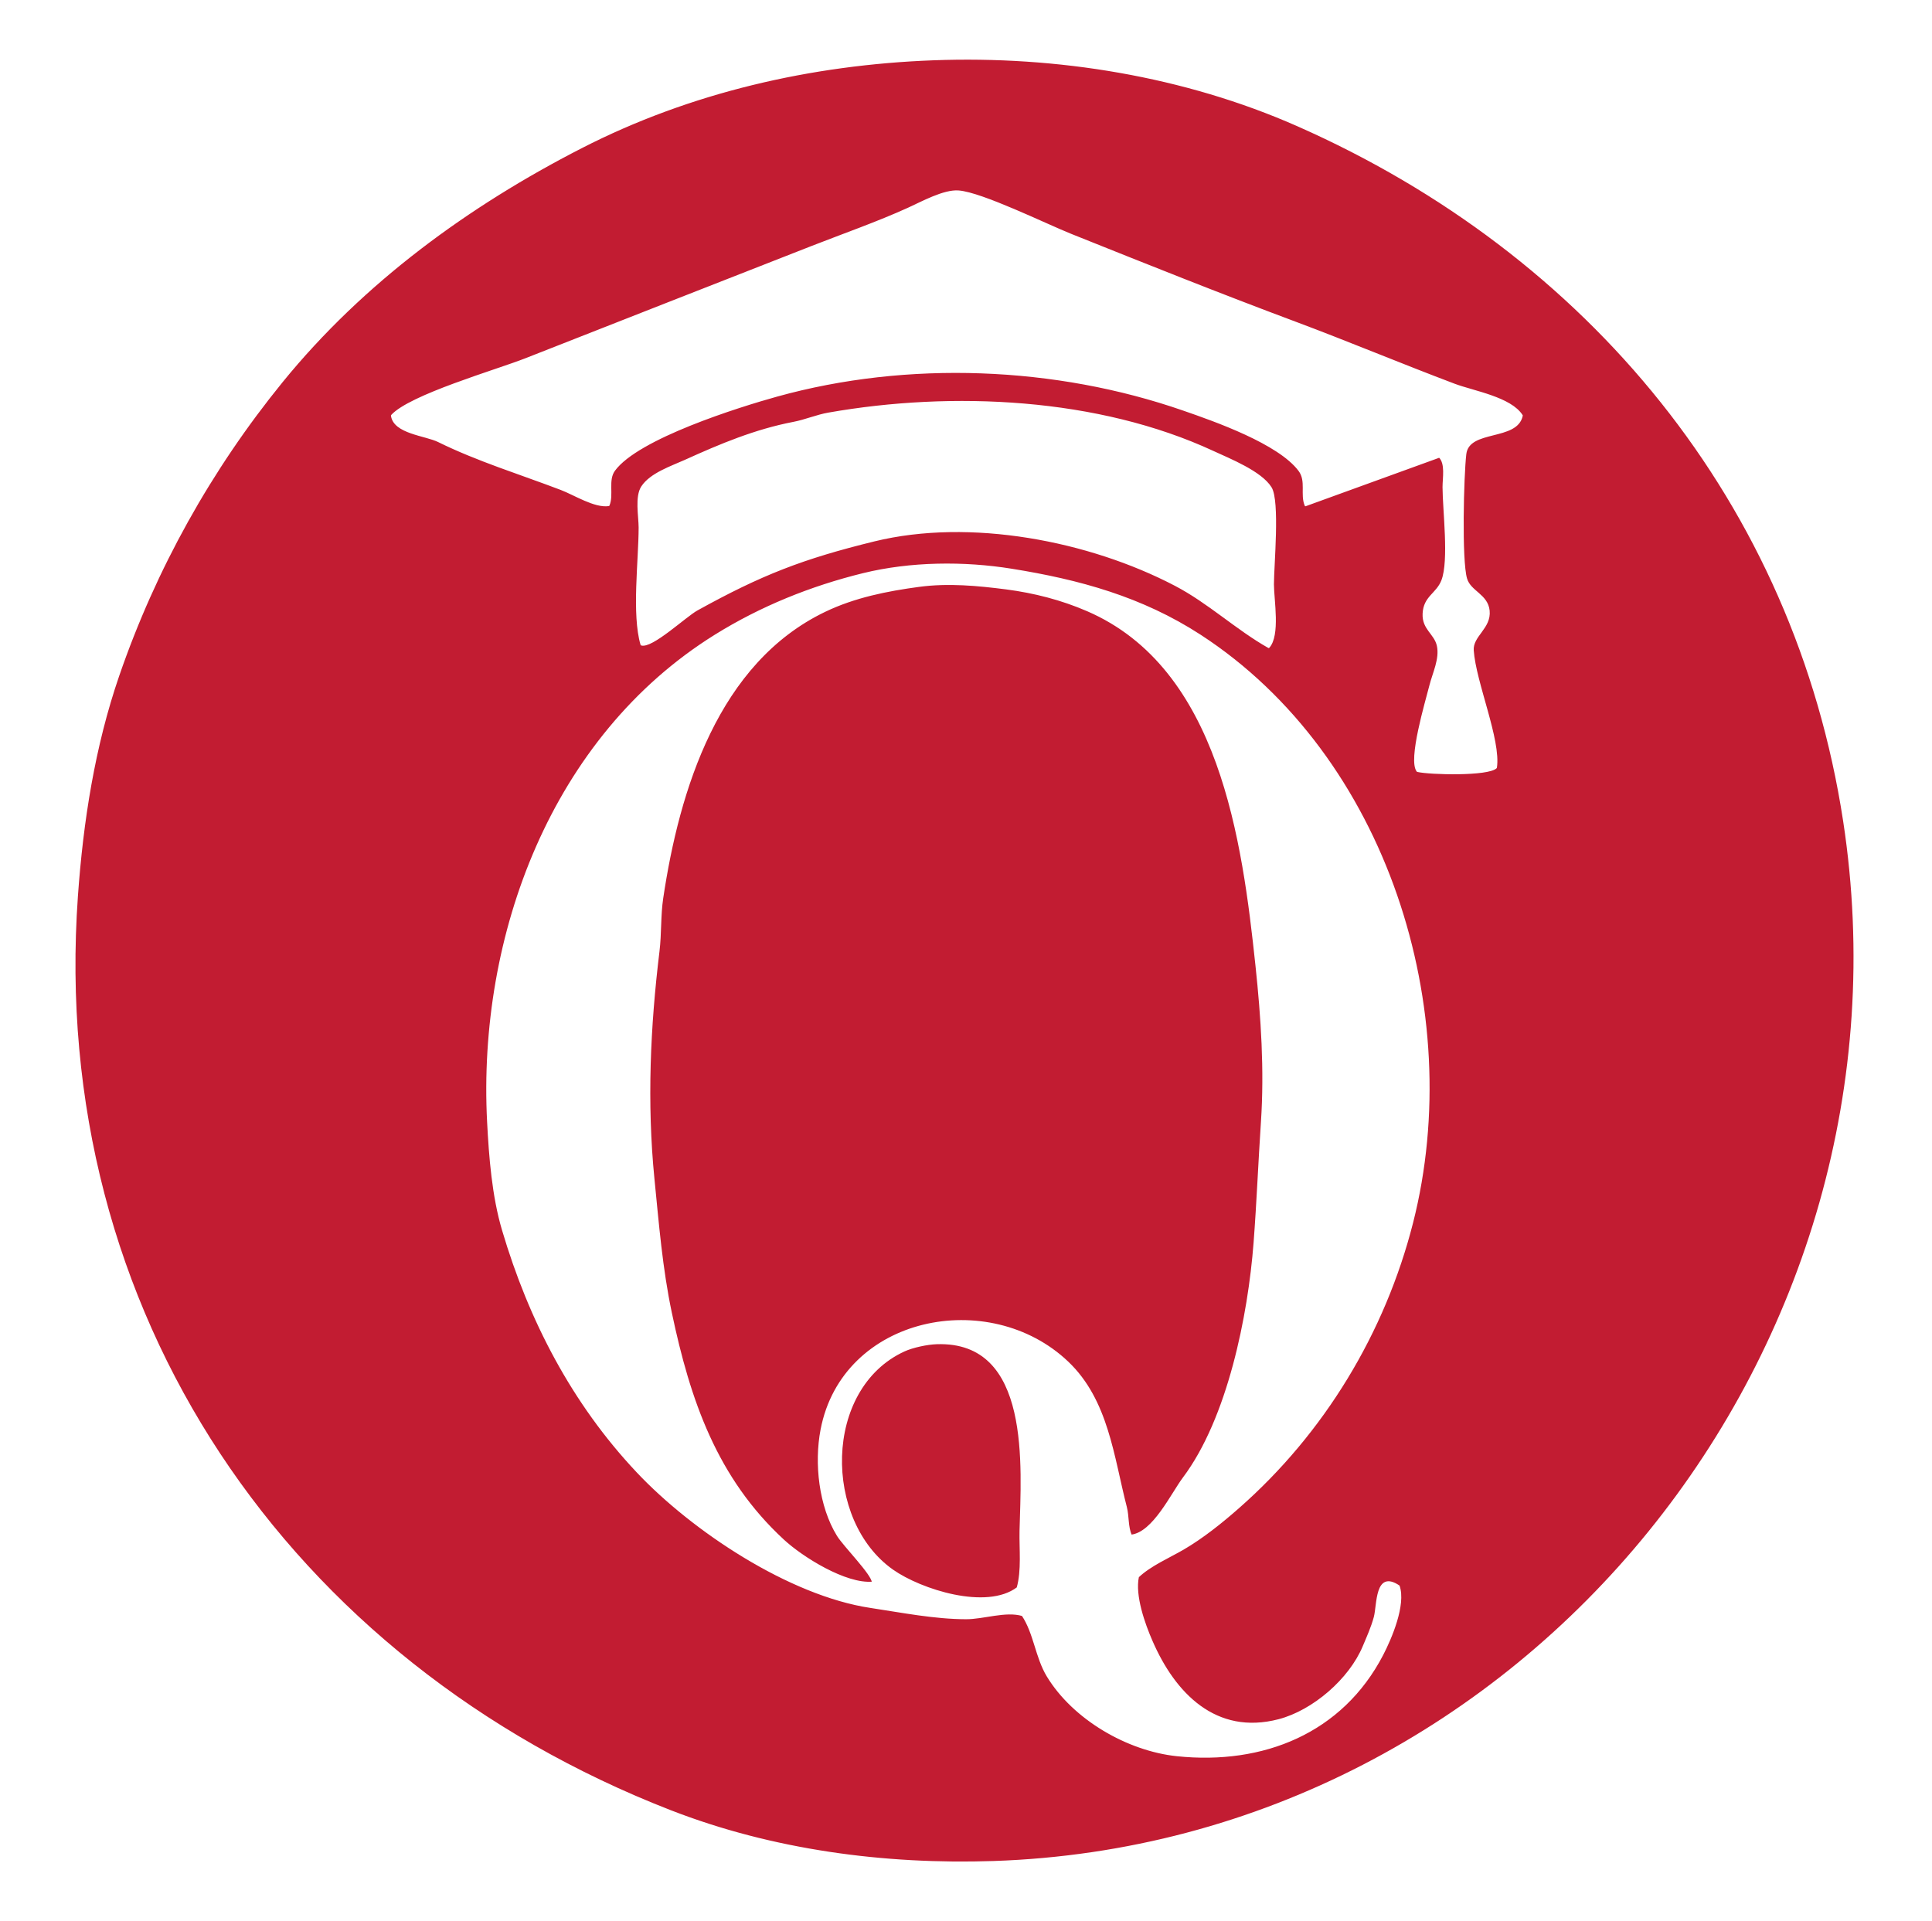
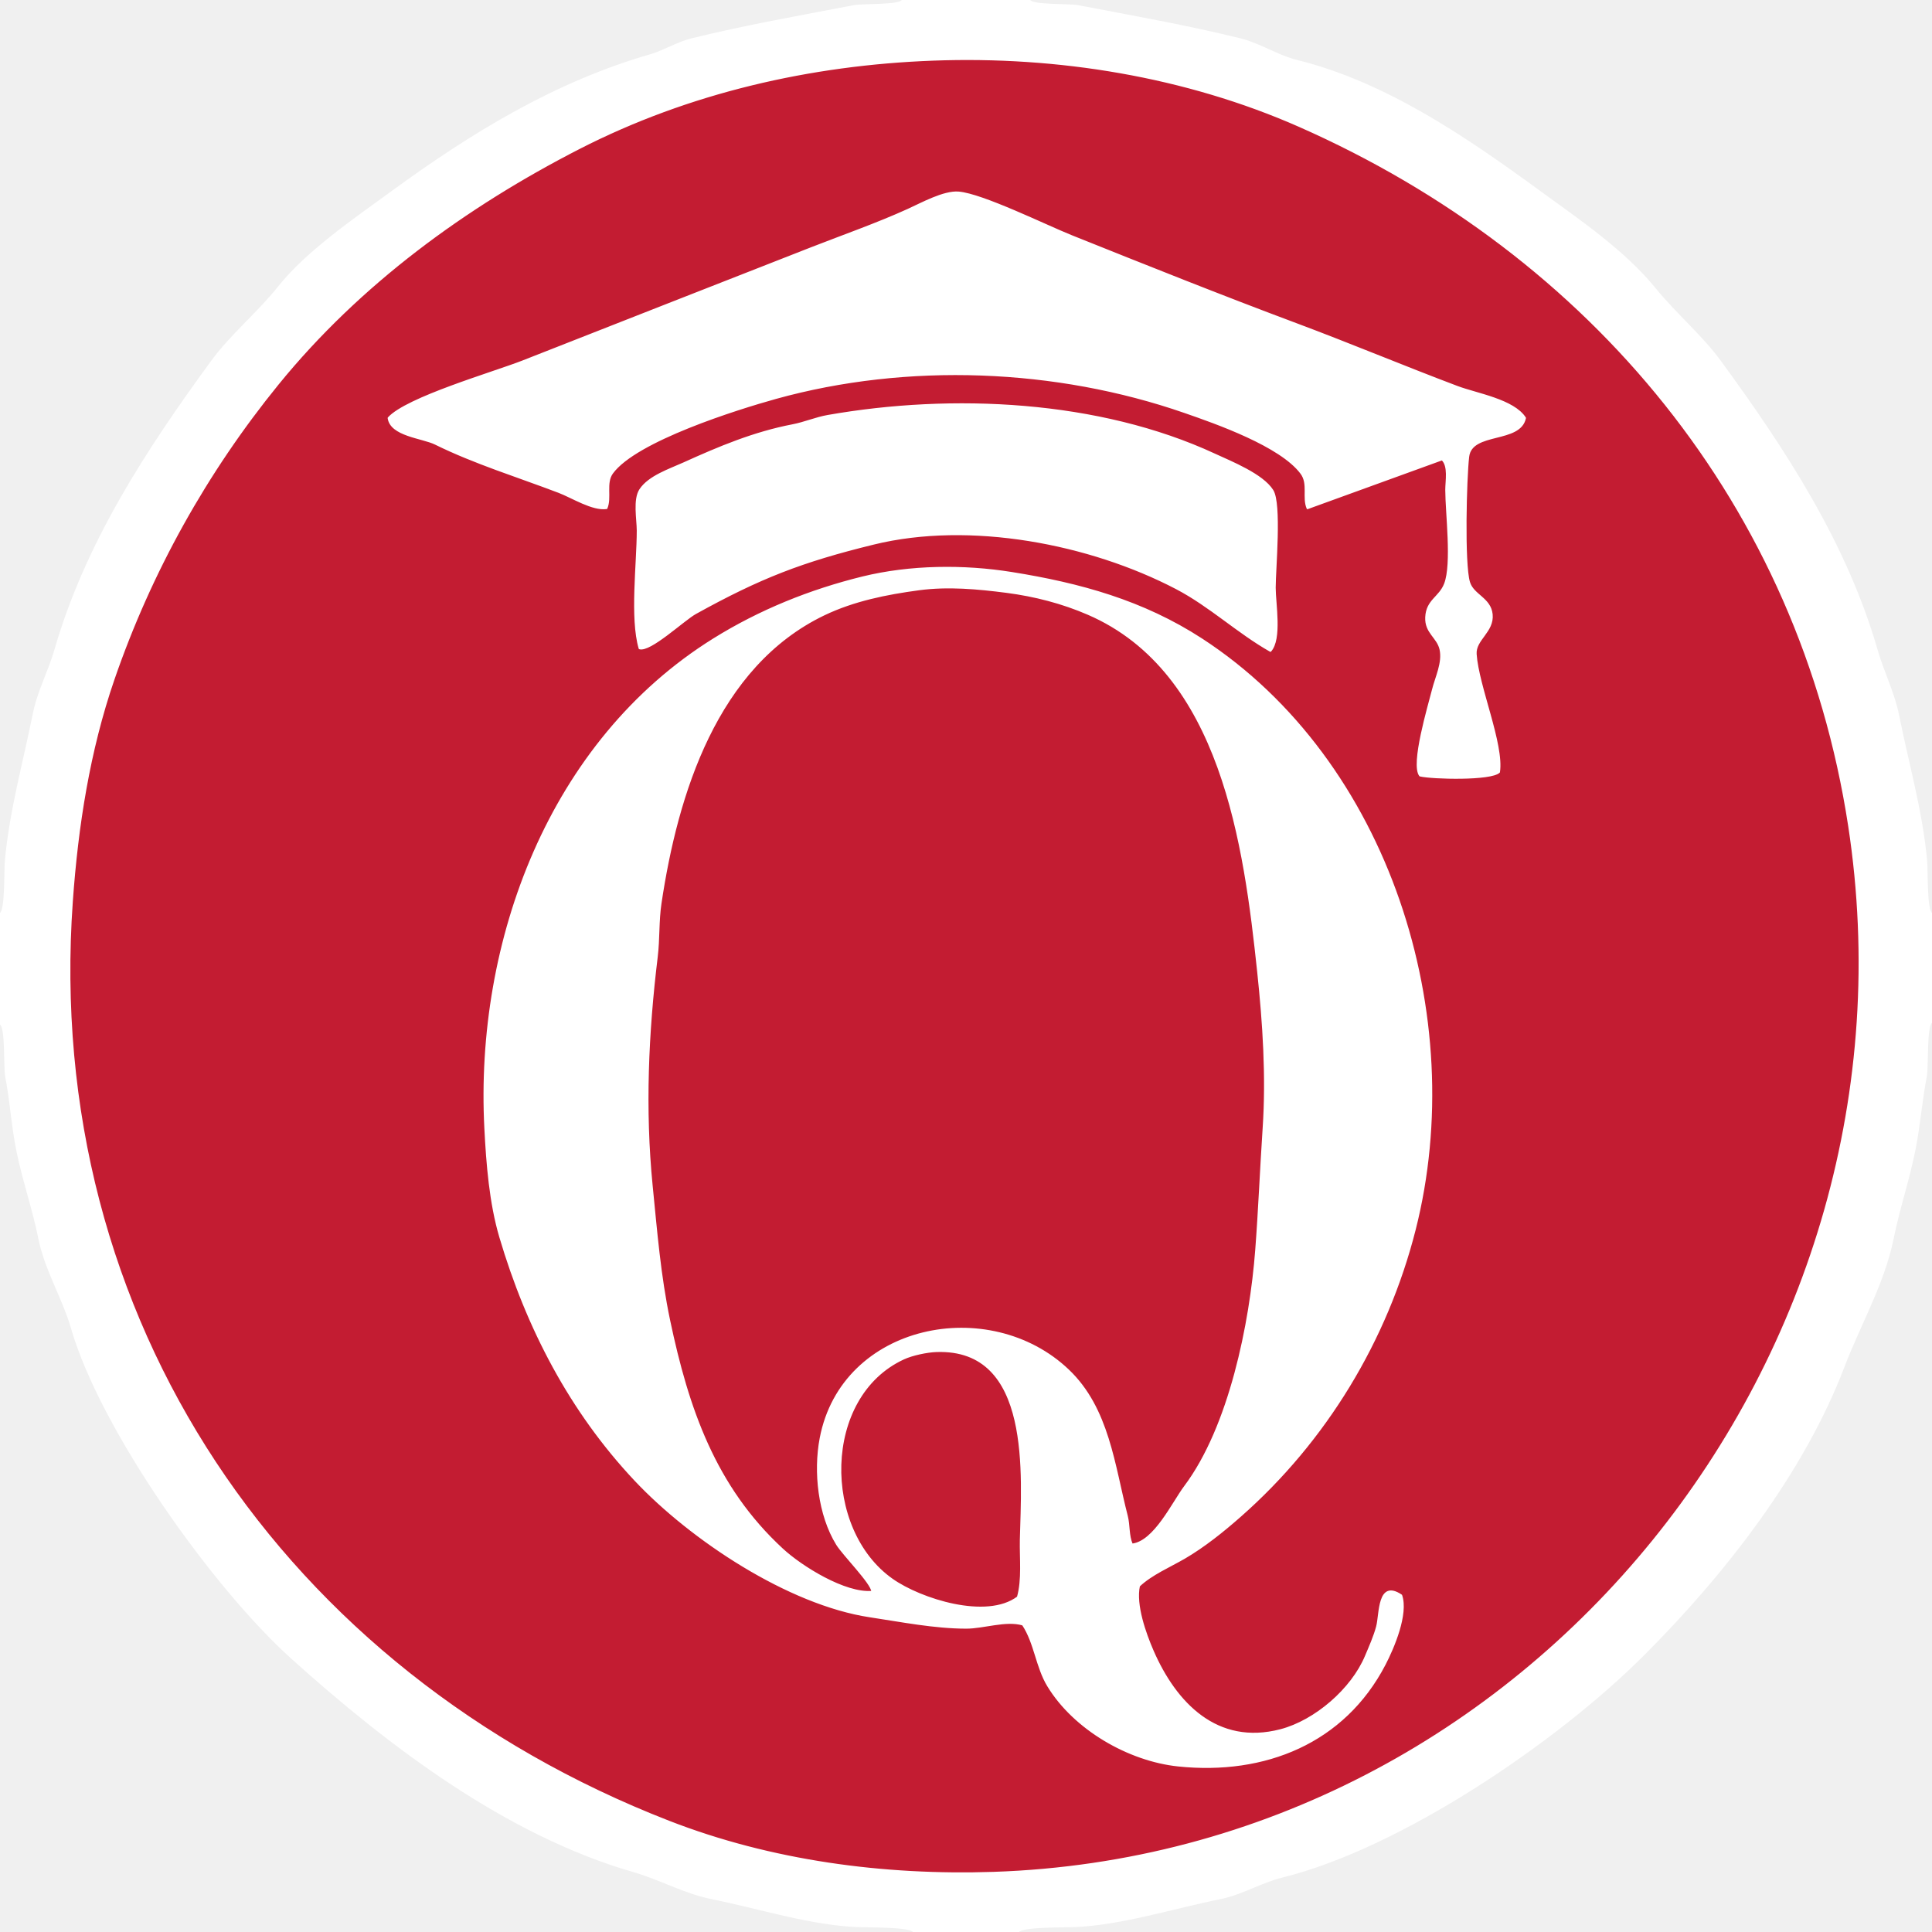
- <svg xmlns="http://www.w3.org/2000/svg" viewBox="0 0 351 349" width="351" height="349">
-   <path d="M169.57 10.83C192.03 9.99 215.18 13.75 235.7 22.8C288.5 46.11 326.13 91.34 334.98 149.17C349.6 244.68 277.52 335.01 180.5 338.26C160.66 338.92 140.28 336.21 121.82 329.02C52.44 302.03 8.65 238.43 14.03 162.83C14.99 149.26 17.12 135.59 21.55 122.73C28.23 103.33 38.29 85.29 51.22 69.39C65.95 51.27 85.1 37.33 105.64 26.81C125.38 16.69 147.39 11.66 169.57 10.83ZM276.53 75.5C274.45 72.23 267.76 71.16 264.29 69.86C254.58 66.2 244.96 62.16 235.27 58.54C221.62 53.44 208.05 48.01 194.55 42.6C189.94 40.75 178.45 35.08 174.16 34.73C171.49 34.51 167.44 36.76 165.03 37.85C159.39 40.41 153.35 42.52 147.59 44.77C130.2 51.56 112.87 58.4 95.42 65.24C90.11 67.32 74.45 71.83 71.15 75.5C71.56 78.71 77.29 79.04 79.64 80.2C86.74 83.7 94.51 86.08 101.91 88.9C104.34 89.82 108.04 92.21 110.6 91.83C111.43 89.9 110.31 87.25 111.62 85.46C115.9 79.6 134.19 73.87 141.15 71.94C164.9 65.35 191.77 66.41 215.01 74.49C220.73 76.47 232.31 80.53 236.02 85.49C237.46 87.4 236.29 89.85 237.17 91.86C245.28 88.92 253.39 85.98 261.5 83.03C262.73 84.21 262.2 86.87 262.2 88.5C262.21 92.71 263.39 101.82 261.99 105.47C261.04 107.93 258.72 108.39 258.58 111.5C258.45 114.31 260.68 115.1 261.17 117.32C261.69 119.72 260.37 122.31 259.8 124.6C259.09 127.44 255.86 138.11 257.5 140.13C259.76 140.66 270.38 140.93 271.83 139.48C272.59 134.44 268.01 123.97 267.62 118.17C267.44 115.52 270.83 114.12 270.51 110.96C270.21 108.04 267.11 107.52 266.41 105.15C265.42 101.81 265.81 86.4 266.27 82.5C266.83 77.87 275.61 80.07 276.53 75.5ZM230.5 117.63C232.5 115.44 231.33 109.04 231.32 106.17C231.32 102.74 232.43 91.03 230.9 88.59C229.09 85.7 223.42 83.45 220.44 82.07C199.5 72.35 173.03 71.13 150.52 75.09C148.39 75.46 146.32 76.36 144.18 76.77C137.2 78.11 130.91 80.75 124.49 83.66C122.02 84.78 118.2 86.03 116.62 88.44C115.44 90.23 116.14 93.77 116.15 95.83C116.15 101.81 114.87 111.64 116.5 117.15C118.41 117.78 124.5 112 126.64 110.81C138.33 104.34 145.84 101.43 158.82 98.25C176.24 93.98 197.86 98.14 213.5 106.32C219.56 109.48 224.61 114.3 230.5 117.63ZM206.79 286.5C209.01 284.4 212.32 282.99 214.96 281.46C218.51 279.39 221.99 276.6 225.06 273.89C240.51 260.3 251.53 242.1 256.6 222.15C266.38 183.67 251.91 137.45 218.07 115.44C207.46 108.55 196.09 105.43 183.8 103.46C175.11 102.06 165.42 102.15 156.82 104.26C147.32 106.6 138.26 110.25 129.93 115.43C100.26 133.9 86.87 170.03 88.62 203.83C88.95 210.23 89.5 217.32 91.33 223.49C96.18 239.87 103.98 254.92 115.75 267.42C125.8 278.1 143.44 289.82 158.17 292.03C163.82 292.88 169.78 294.07 175.5 294.08C178.71 294.09 182.69 292.6 185.75 293.5C187.93 296.77 188.21 301.12 190.29 304.54C195.02 312.34 204.85 318.03 213.83 318.97C229.47 320.6 243.8 314.84 251.17 300.67C252.74 297.65 255.33 291.56 254.16 288.17C249.87 285.29 250.32 291.57 249.71 293.84C249.25 295.58 248.4 297.49 247.69 299.17C245.19 305.14 238.59 310.85 232.33 312.49C220.83 315.49 213.37 307.64 209.28 298.22C207.9 295.07 206.06 289.91 206.79 286.5ZM205.5 278.96C204.81 277.38 205.03 275.53 204.6 273.85C202.23 264.67 201.27 254.43 194 247.5C179.74 233.91 153.14 239.17 149.2 259.77C148.03 265.88 148.88 273.67 152.17 279C153.35 280.9 158.47 286.03 158.52 287.5C153.67 287.94 145.76 283.01 142.33 279.83C130.15 268.59 125.28 254.44 121.93 238.52C120.23 230.45 119.59 222.38 118.77 214.17C117.4 200.36 118.02 186.56 119.69 172.83C120.08 169.63 119.89 166.36 120.37 163.17C123.31 143.47 130.42 120.38 149.87 111.05C155.26 108.46 161.13 107.29 167.02 106.5C172.28 105.8 177.63 106.3 182.83 106.97C187.89 107.63 192.85 108.9 197.54 110.93C221.71 121.38 225.81 152.8 228.22 175.5C229.21 184.85 229.84 194.41 229.21 203.83C228.72 211.17 228.43 218.48 227.87 225.82C226.86 239.04 223.12 257.74 215.01 268.53C212.83 271.44 209.53 278.52 205.5 278.96ZM184.83 288.5C179.23 292.72 167.3 288.9 162.19 285.31C149.42 276.34 149.38 252.28 164.26 245.44C165.83 244.72 168.44 244.17 170.17 244.11C187.56 243.51 185.63 266.59 185.35 278.17C185.28 281.45 185.73 285.34 184.83 288.5Z" fill="#c21c32" fill-rule="evenodd" stroke="#c21c32" stroke-width="0.25" stroke-linejoin="round" />
-   <path d="M0.08 0.08C117.03 0.08 233.97 0.08 350.92 0.08C350.92 116.36 350.92 232.64 350.92 348.92C233.97 348.92 117.03 348.92 0.08 348.92C0.08 232.64 0.08 116.36 0.08 0.08ZM169.57 10.83C147.39 11.66 125.38 16.69 105.64 26.81C85.1 37.33 65.95 51.27 51.22 69.39C38.29 85.29 28.23 103.33 21.55 122.73C17.12 135.59 14.99 149.26 14.03 162.83C8.65 238.43 52.44 302.03 121.82 329.02C140.28 336.21 160.66 338.92 180.5 338.26C277.52 335.01 349.6 244.68 334.98 149.17C326.13 91.34 288.5 46.11 235.7 22.8C215.18 13.75 192.03 9.99 169.57 10.83ZM276.53 75.5C275.61 80.07 266.83 77.87 266.27 82.5C265.81 86.4 265.42 101.81 266.41 105.15C267.11 107.52 270.21 108.04 270.51 110.96C270.83 114.12 267.44 115.52 267.62 118.17C268.01 123.97 272.59 134.44 271.83 139.48C270.38 140.93 259.76 140.66 257.5 140.13C255.86 138.11 259.09 127.44 259.8 124.6C260.37 122.31 261.69 119.72 261.17 117.32C260.68 115.1 258.45 114.31 258.58 111.5C258.72 108.39 261.04 107.93 261.99 105.47C263.39 101.82 262.21 92.71 262.2 88.5C262.2 86.87 262.73 84.21 261.5 83.03C253.39 85.98 245.28 88.92 237.17 91.86C236.29 89.85 237.46 87.4 236.02 85.49C232.31 80.53 220.73 76.47 215.01 74.49C191.77 66.41 164.9 65.35 141.15 71.94C134.19 73.87 115.9 79.6 111.62 85.46C110.31 87.25 111.43 89.9 110.6 91.83C108.04 92.21 104.34 89.82 101.91 88.9C94.51 86.08 86.74 83.7 79.64 80.2C77.29 79.04 71.56 78.71 71.15 75.5C74.45 71.83 90.11 67.32 95.42 65.24C112.87 58.4 130.2 51.56 147.59 44.77C153.35 42.52 159.39 40.41 165.03 37.85C167.44 36.76 171.49 34.51 174.16 34.73C178.45 35.08 189.94 40.75 194.55 42.6C208.05 48.01 221.62 53.44 235.27 58.54C244.96 62.16 254.58 66.2 264.29 69.86C267.76 71.16 274.45 72.23 276.53 75.5ZM230.5 117.63C224.61 114.3 219.56 109.48 213.5 106.32C197.86 98.14 176.24 93.98 158.82 98.25C145.84 101.43 138.33 104.34 126.64 110.81C124.5 112 118.41 117.78 116.5 117.15C114.87 111.64 116.15 101.81 116.15 95.83C116.14 93.77 115.44 90.23 116.62 88.44C118.2 86.03 122.02 84.78 124.49 83.66C130.91 80.75 137.2 78.11 144.18 76.77C146.32 76.36 148.39 75.46 150.52 75.09C173.03 71.13 199.5 72.35 220.44 82.07C223.42 83.45 229.09 85.7 230.9 88.59C232.43 91.03 231.32 102.74 231.32 106.17C231.33 109.04 232.5 115.44 230.5 117.63ZM206.79 286.5C206.06 289.91 207.9 295.07 209.28 298.22C213.37 307.64 220.83 315.49 232.33 312.49C238.59 310.85 245.19 305.14 247.69 299.17C248.4 297.49 249.25 295.58 249.71 293.84C250.32 291.57 249.87 285.29 254.16 288.17C255.33 291.56 252.74 297.65 251.17 300.67C243.8 314.84 229.47 320.6 213.83 318.97C204.85 318.03 195.02 312.34 190.29 304.54C188.21 301.12 187.93 296.77 185.75 293.5C182.69 292.6 178.71 294.09 175.5 294.08C169.78 294.07 163.82 292.88 158.17 292.03C143.44 289.82 125.8 278.1 115.75 267.42C103.98 254.92 96.18 239.87 91.33 223.49C89.5 217.32 88.95 210.23 88.62 203.83C86.87 170.03 100.26 133.9 129.93 115.43C138.26 110.25 147.32 106.6 156.82 104.26C165.42 102.15 175.11 102.06 183.8 103.46C196.09 105.43 207.46 108.55 218.07 115.44C251.91 137.45 266.38 183.67 256.6 222.15C251.53 242.1 240.51 260.3 225.06 273.89C221.99 276.6 218.51 279.39 214.96 281.46C212.32 282.99 209.01 284.4 206.79 286.5ZM205.5 278.96C209.53 278.52 212.83 271.44 215.01 268.53C223.12 257.74 226.86 239.04 227.87 225.82C228.43 218.48 228.72 211.17 229.21 203.83C229.84 194.41 229.21 184.85 228.22 175.5C225.81 152.8 221.71 121.38 197.54 110.93C192.85 108.9 187.89 107.63 182.83 106.97C177.63 106.3 172.28 105.8 167.02 106.5C161.13 107.29 155.26 108.46 149.87 111.05C130.42 120.38 123.31 143.47 120.37 163.17C119.89 166.36 120.08 169.63 119.69 172.83C118.02 186.56 117.4 200.36 118.77 214.17C119.59 222.38 120.23 230.45 121.93 238.52C125.28 254.44 130.15 268.59 142.33 279.83C145.76 283.01 153.67 287.94 158.52 287.5C158.47 286.03 153.35 280.9 152.17 279C148.88 273.67 148.03 265.88 149.2 259.77C153.14 239.17 179.74 233.91 194 247.5C201.27 254.43 202.23 264.67 204.6 273.85C205.03 275.53 204.81 277.38 205.5 278.96ZM184.83 288.5C185.73 285.34 185.28 281.45 185.35 278.17C185.63 266.59 187.56 243.51 170.17 244.11C168.44 244.17 165.83 244.72 164.26 245.44C149.38 252.28 149.42 276.34 162.19 285.31C167.3 288.9 179.23 292.72 184.83 288.5Z" fill="#ffffff" fill-rule="evenodd" stroke="#ffffff" stroke-width="0.25" stroke-linejoin="round" />
+ <svg xmlns="http://www.w3.org/2000/svg" viewBox="0 0 349 349" width="349" height="349">
+   <path d="M168.57 10.83C191.03 9.99 214.17 13.75 234.7 22.8C287.51 46.11 325.12 91.35 333.98 149.17C348.61 244.68 276.51 335.01 179.5 338.26C159.66 338.92 139.28 336.21 120.82 329.02C51.45 302.03 7.65 238.43 13.03 162.83C13.99 149.26 16.12 135.59 20.55 122.73C27.23 103.33 37.29 85.29 50.22 69.39C64.96 51.27 84.1 37.33 104.64 26.8C124.38 16.69 146.39 11.65 168.57 10.83ZM275.53 75.5C273.45 72.23 266.76 71.16 263.29 69.86C253.58 66.2 243.96 62.16 234.27 58.54C220.62 53.44 207.05 48.01 193.55 42.6C188.94 40.75 177.45 35.08 173.16 34.73C170.49 34.51 166.44 36.76 164.03 37.85C158.39 40.41 152.35 42.52 146.59 44.77C129.2 51.56 111.87 58.4 94.42 65.24C89.11 67.32 73.45 71.83 70.15 75.5C70.56 78.71 76.29 79.04 78.64 80.2C85.74 83.7 93.51 86.08 100.91 88.9C103.34 89.82 107.04 92.21 109.59 91.83C110.43 89.9 109.31 87.25 110.62 85.46C114.9 79.6 133.19 73.87 140.15 71.94C163.9 65.35 190.77 66.41 214.02 74.49C219.73 76.47 231.31 80.53 235.02 85.49C236.46 87.4 235.29 89.85 236.17 91.86C244.28 88.92 252.39 85.98 260.5 83.03C261.74 84.21 261.2 86.87 261.2 88.5C261.21 92.71 262.39 101.83 260.99 105.47C260.04 107.93 257.72 108.39 257.58 111.5C257.45 114.31 259.68 115.1 260.17 117.32C260.69 119.72 259.37 122.31 258.8 124.6C258.09 127.44 254.86 138.11 256.5 140.13C258.76 140.66 269.38 140.93 270.83 139.48C271.59 134.44 267.01 123.96 266.62 118.17C266.44 115.52 269.83 114.12 269.51 110.96C269.2 108.04 266.11 107.52 265.41 105.15C264.42 101.81 264.81 86.4 265.27 82.5C265.83 77.87 274.61 80.07 275.53 75.5ZM229.5 117.63C231.5 115.44 230.32 109.04 230.32 106.17C230.32 102.74 231.43 91.03 229.9 88.59C228.09 85.7 222.42 83.45 219.44 82.07C198.5 72.36 172.03 71.13 149.52 75.09C147.39 75.46 145.32 76.36 143.18 76.77C136.2 78.11 129.91 80.75 123.49 83.66C121.02 84.78 117.2 86.03 115.62 88.44C114.44 90.23 115.14 93.77 115.15 95.83C115.15 101.81 113.88 111.64 115.5 117.15C117.41 117.78 123.5 112 125.64 110.81C137.33 104.34 144.84 101.43 157.82 98.25C175.24 93.98 196.86 98.14 212.5 106.31C218.56 109.48 223.61 114.3 229.5 117.63ZM205.79 286.5C208 284.4 211.32 282.99 213.96 281.46C217.51 279.39 220.99 276.6 224.06 273.89C239.51 260.3 250.53 242.1 255.6 222.15C265.38 183.66 250.91 137.45 217.07 115.44C206.46 108.55 195.09 105.43 182.8 103.46C174.11 102.06 164.42 102.15 155.82 104.26C146.32 106.6 137.26 110.25 128.93 115.43C99.26 133.9 85.87 170.04 87.62 203.83C87.95 210.23 88.5 217.32 90.33 223.49C95.18 239.87 102.98 254.92 114.75 267.42C124.81 278.1 142.44 289.82 157.17 292.03C162.82 292.88 168.78 294.07 174.5 294.08C177.71 294.09 181.69 292.6 184.75 293.5C186.93 296.77 187.21 301.12 189.29 304.54C194.02 312.34 203.85 318.03 212.83 318.97C228.47 320.6 242.8 314.84 250.17 300.67C251.74 297.65 254.33 291.56 253.16 288.17C248.87 285.29 249.32 291.57 248.71 293.84C248.25 295.58 247.4 297.49 246.69 299.17C244.19 305.14 237.59 310.85 231.33 312.49C219.83 315.49 212.37 307.64 208.27 298.22C206.9 295.07 205.06 289.91 205.79 286.5ZM204.5 278.96C203.81 277.38 204.03 275.53 203.6 273.85C201.23 264.67 200.27 254.43 193 247.5C178.74 233.91 152.14 239.17 148.2 259.78C147.03 265.88 147.88 273.67 151.17 279C152.35 280.9 157.47 286.03 157.52 287.5C152.67 287.94 144.76 283.01 141.33 279.83C129.15 268.59 124.28 254.44 120.93 238.52C119.23 230.45 118.59 222.38 117.77 214.17C116.4 200.36 117.02 186.56 118.69 172.83C119.08 169.63 118.89 166.36 119.37 163.17C122.31 143.47 129.42 120.38 148.87 111.04C154.26 108.46 160.13 107.29 166.02 106.5C171.28 105.8 176.63 106.3 181.83 106.97C186.89 107.63 191.85 108.9 196.54 110.93C220.71 121.38 224.81 152.8 227.22 175.5C228.21 184.85 228.84 194.41 228.21 203.83C227.72 211.17 227.43 218.48 226.87 225.82C225.86 239.04 222.12 257.74 214.01 268.53C211.83 271.44 208.53 278.52 204.5 278.96ZM183.83 288.5C178.23 292.72 166.3 288.91 161.19 285.31C148.42 276.34 148.38 252.28 163.26 245.44C164.83 244.72 167.44 244.17 169.17 244.11C186.56 243.51 184.63 266.59 184.35 278.17C184.28 281.45 184.73 285.34 183.83 288.5Z" fill="#c31c32" fill-rule="evenodd" stroke="#c31c32" stroke-width="0.25" stroke-linejoin="round" />
+   <path d="M163 0.06C170.67 0.06 178.33 0.06 186 0.06C186.43 1.02 193.2 0.76 194.77 1.06C204.61 2.96 214.33 4.65 224.1 7.06C227.58 7.92 230.76 10.08 234.23 10.94C250.34 14.91 264.91 24.93 278.01 34.49C285.1 39.66 293.41 45.27 299 52.17C302.69 56.71 307.38 60.63 310.82 65.34C322.53 81.38 333.51 98.19 339.06 117.44C340.21 121.42 342.12 125.14 342.94 129.23C344.68 137.97 347.19 146.6 348 155.5C348.14 157.09 347.96 164.56 348.94 165C348.94 171.56 348.94 178.11 348.94 184.67C347.91 185.13 348.26 192.78 347.94 194.44C347.11 198.74 346.77 203.13 345.94 207.44C344.88 212.93 343.04 218.28 341.94 223.77C340.34 231.75 335.94 239.35 333.06 246.9C325.73 266.14 311.4 284.44 296.83 299C281.15 314.68 253 333.77 231.56 339.06C227.76 340 224.33 342.16 220.44 342.94C212.08 344.61 202.29 347.73 193.83 348C192.24 348.05 184.43 347.98 184 348.94C177.67 348.94 171.33 348.94 165 348.94C164.57 347.98 156.76 348.05 155.17 348C146.6 347.72 137.01 344.63 128.56 342.94C123.66 341.96 119.23 339.44 114.44 338.06C91.51 331.44 70.23 315.33 52.67 299.5C38.37 286.62 18.2 258.13 12.94 239.9C11.37 234.48 8.17 229.33 7.06 223.77C5.98 218.38 4.14 213.15 3.06 207.77C2.18 203.37 1.91 198.84 1.06 194.44C0.75 192.81 1.11 185.47 0.06 185C0.06 178.33 0.06 171.67 0.06 165C1.04 164.56 0.86 157.09 1 155.5C1.82 146.5 4.29 137.73 6.06 128.9C6.86 124.9 8.82 121.32 9.94 117.44C15.51 98.11 26.47 81.39 38.18 65.34C41.72 60.49 46.61 56.52 50.33 51.83C55.48 45.36 64.33 39.35 70.99 34.49C85.22 24.11 100.3 14.88 117.44 9.94C119.96 9.21 122.36 7.69 124.9 7.06C134.67 4.65 144.39 2.96 154.23 1.06C155.8 0.76 162.57 1.02 163 0.06ZM168.57 10.83C146.39 11.65 124.38 16.69 104.64 26.8C84.1 37.33 64.96 51.27 50.22 69.39C37.29 85.29 27.23 103.33 20.55 122.73C16.12 135.59 13.99 149.26 13.03 162.83C7.65 238.43 51.45 302.03 120.82 329.02C139.28 336.21 159.66 338.92 179.5 338.26C276.51 335.01 348.61 244.68 333.98 149.17C325.12 91.35 287.51 46.11 234.7 22.8C214.17 13.75 191.03 9.99 168.57 10.83ZM275.53 75.5C274.61 80.07 265.83 77.87 265.27 82.5C264.81 86.4 264.42 101.81 265.41 105.15C266.11 107.52 269.2 108.04 269.51 110.96C269.83 114.12 266.44 115.52 266.62 118.17C267.01 123.96 271.59 134.44 270.83 139.48C269.38 140.93 258.76 140.66 256.5 140.13C254.86 138.11 258.09 127.44 258.8 124.6C259.37 122.31 260.69 119.72 260.17 117.32C259.68 115.1 257.45 114.31 257.58 111.5C257.72 108.39 260.04 107.93 260.99 105.47C262.39 101.83 261.21 92.71 261.2 88.5C261.2 86.87 261.74 84.21 260.5 83.03C252.39 85.98 244.28 88.92 236.17 91.86C235.29 89.85 236.46 87.4 235.02 85.49C231.31 80.53 219.73 76.47 214.02 74.49C190.77 66.41 163.9 65.35 140.15 71.94C133.19 73.87 114.9 79.6 110.62 85.46C109.31 87.25 110.43 89.9 109.59 91.83C107.04 92.21 103.34 89.82 100.91 88.9C93.51 86.08 85.74 83.7 78.64 80.2C76.29 79.04 70.56 78.71 70.15 75.5C73.45 71.83 89.11 67.32 94.42 65.24C111.87 58.4 129.2 51.56 146.59 44.77C152.35 42.52 158.39 40.41 164.03 37.85C166.44 36.76 170.49 34.51 173.16 34.73C177.45 35.08 188.94 40.75 193.55 42.6C207.05 48.01 220.62 53.44 234.27 58.54C243.96 62.16 253.58 66.2 263.29 69.86C266.76 71.16 273.45 72.23 275.53 75.5ZM229.5 117.63C223.61 114.3 218.56 109.48 212.5 106.31C196.86 98.14 175.24 93.98 157.82 98.25C144.84 101.43 137.33 104.34 125.64 110.81C123.5 112 117.41 117.78 115.5 117.15C113.88 111.64 115.15 101.81 115.15 95.83C115.14 93.77 114.44 90.23 115.62 88.44C117.2 86.03 121.02 84.78 123.49 83.66C129.91 80.75 136.2 78.11 143.18 76.77C145.32 76.36 147.39 75.46 149.52 75.09C172.03 71.13 198.5 72.36 219.44 82.07C222.42 83.45 228.09 85.7 229.9 88.59C231.43 91.03 230.32 102.74 230.32 106.17C230.32 109.04 231.5 115.44 229.5 117.63ZM205.79 286.5C205.06 289.91 206.9 295.07 208.27 298.22C212.37 307.64 219.83 315.49 231.33 312.49C237.59 310.85 244.19 305.14 246.69 299.17C247.4 297.49 248.25 295.58 248.71 293.84C249.32 291.57 248.87 285.29 253.16 288.17C254.33 291.56 251.74 297.65 250.17 300.67C242.8 314.84 228.47 320.6 212.83 318.97C203.85 318.03 194.02 312.34 189.29 304.54C187.21 301.12 186.93 296.77 184.75 293.5C181.69 292.6 177.71 294.09 174.5 294.08C168.78 294.07 162.82 292.88 157.17 292.03C142.44 289.82 124.81 278.1 114.75 267.42C102.98 254.92 95.18 239.87 90.33 223.49C88.5 217.32 87.95 210.23 87.62 203.83C85.87 170.04 99.26 133.9 128.93 115.43C137.26 110.25 146.32 106.6 155.82 104.26C164.42 102.15 174.11 102.06 182.8 103.46C195.09 105.43 206.46 108.55 217.07 115.44C250.91 137.45 265.38 183.66 255.6 222.15C250.53 242.1 239.51 260.3 224.06 273.89C220.99 276.6 217.51 279.39 213.96 281.46C211.32 282.99 208 284.4 205.79 286.5ZM204.5 278.96C208.53 278.52 211.83 271.44 214.01 268.53C222.12 257.74 225.86 239.04 226.87 225.82C227.43 218.48 227.72 211.17 228.21 203.83C228.84 194.41 228.21 184.85 227.22 175.5C224.81 152.8 220.71 121.38 196.54 110.93C191.85 108.9 186.89 107.63 181.83 106.97C176.63 106.3 171.28 105.8 166.02 106.5C160.13 107.29 154.26 108.46 148.87 111.04C129.42 120.38 122.31 143.47 119.37 163.17C118.89 166.36 119.08 169.63 118.69 172.83C117.02 186.56 116.4 200.36 117.77 214.17C118.59 222.38 119.23 230.45 120.93 238.52C124.28 254.44 129.15 268.59 141.33 279.83C144.76 283.01 152.67 287.94 157.52 287.5C157.47 286.03 152.35 280.9 151.17 279C147.88 273.67 147.03 265.88 148.2 259.78C152.14 239.17 178.74 233.91 193 247.5C200.27 254.43 201.23 264.67 203.6 273.85C204.03 275.53 203.81 277.38 204.5 278.96ZM183.83 288.5C184.73 285.34 184.28 281.45 184.35 278.17C184.63 266.59 186.56 243.51 169.17 244.11C167.44 244.17 164.83 244.72 163.26 245.44C148.38 252.28 148.42 276.34 161.19 285.31C166.3 288.91 178.23 292.72 183.83 288.5Z" fill="#ffffff" fill-rule="evenodd" stroke="#ffffff" stroke-width="0.25" stroke-linejoin="round" />
</svg>
